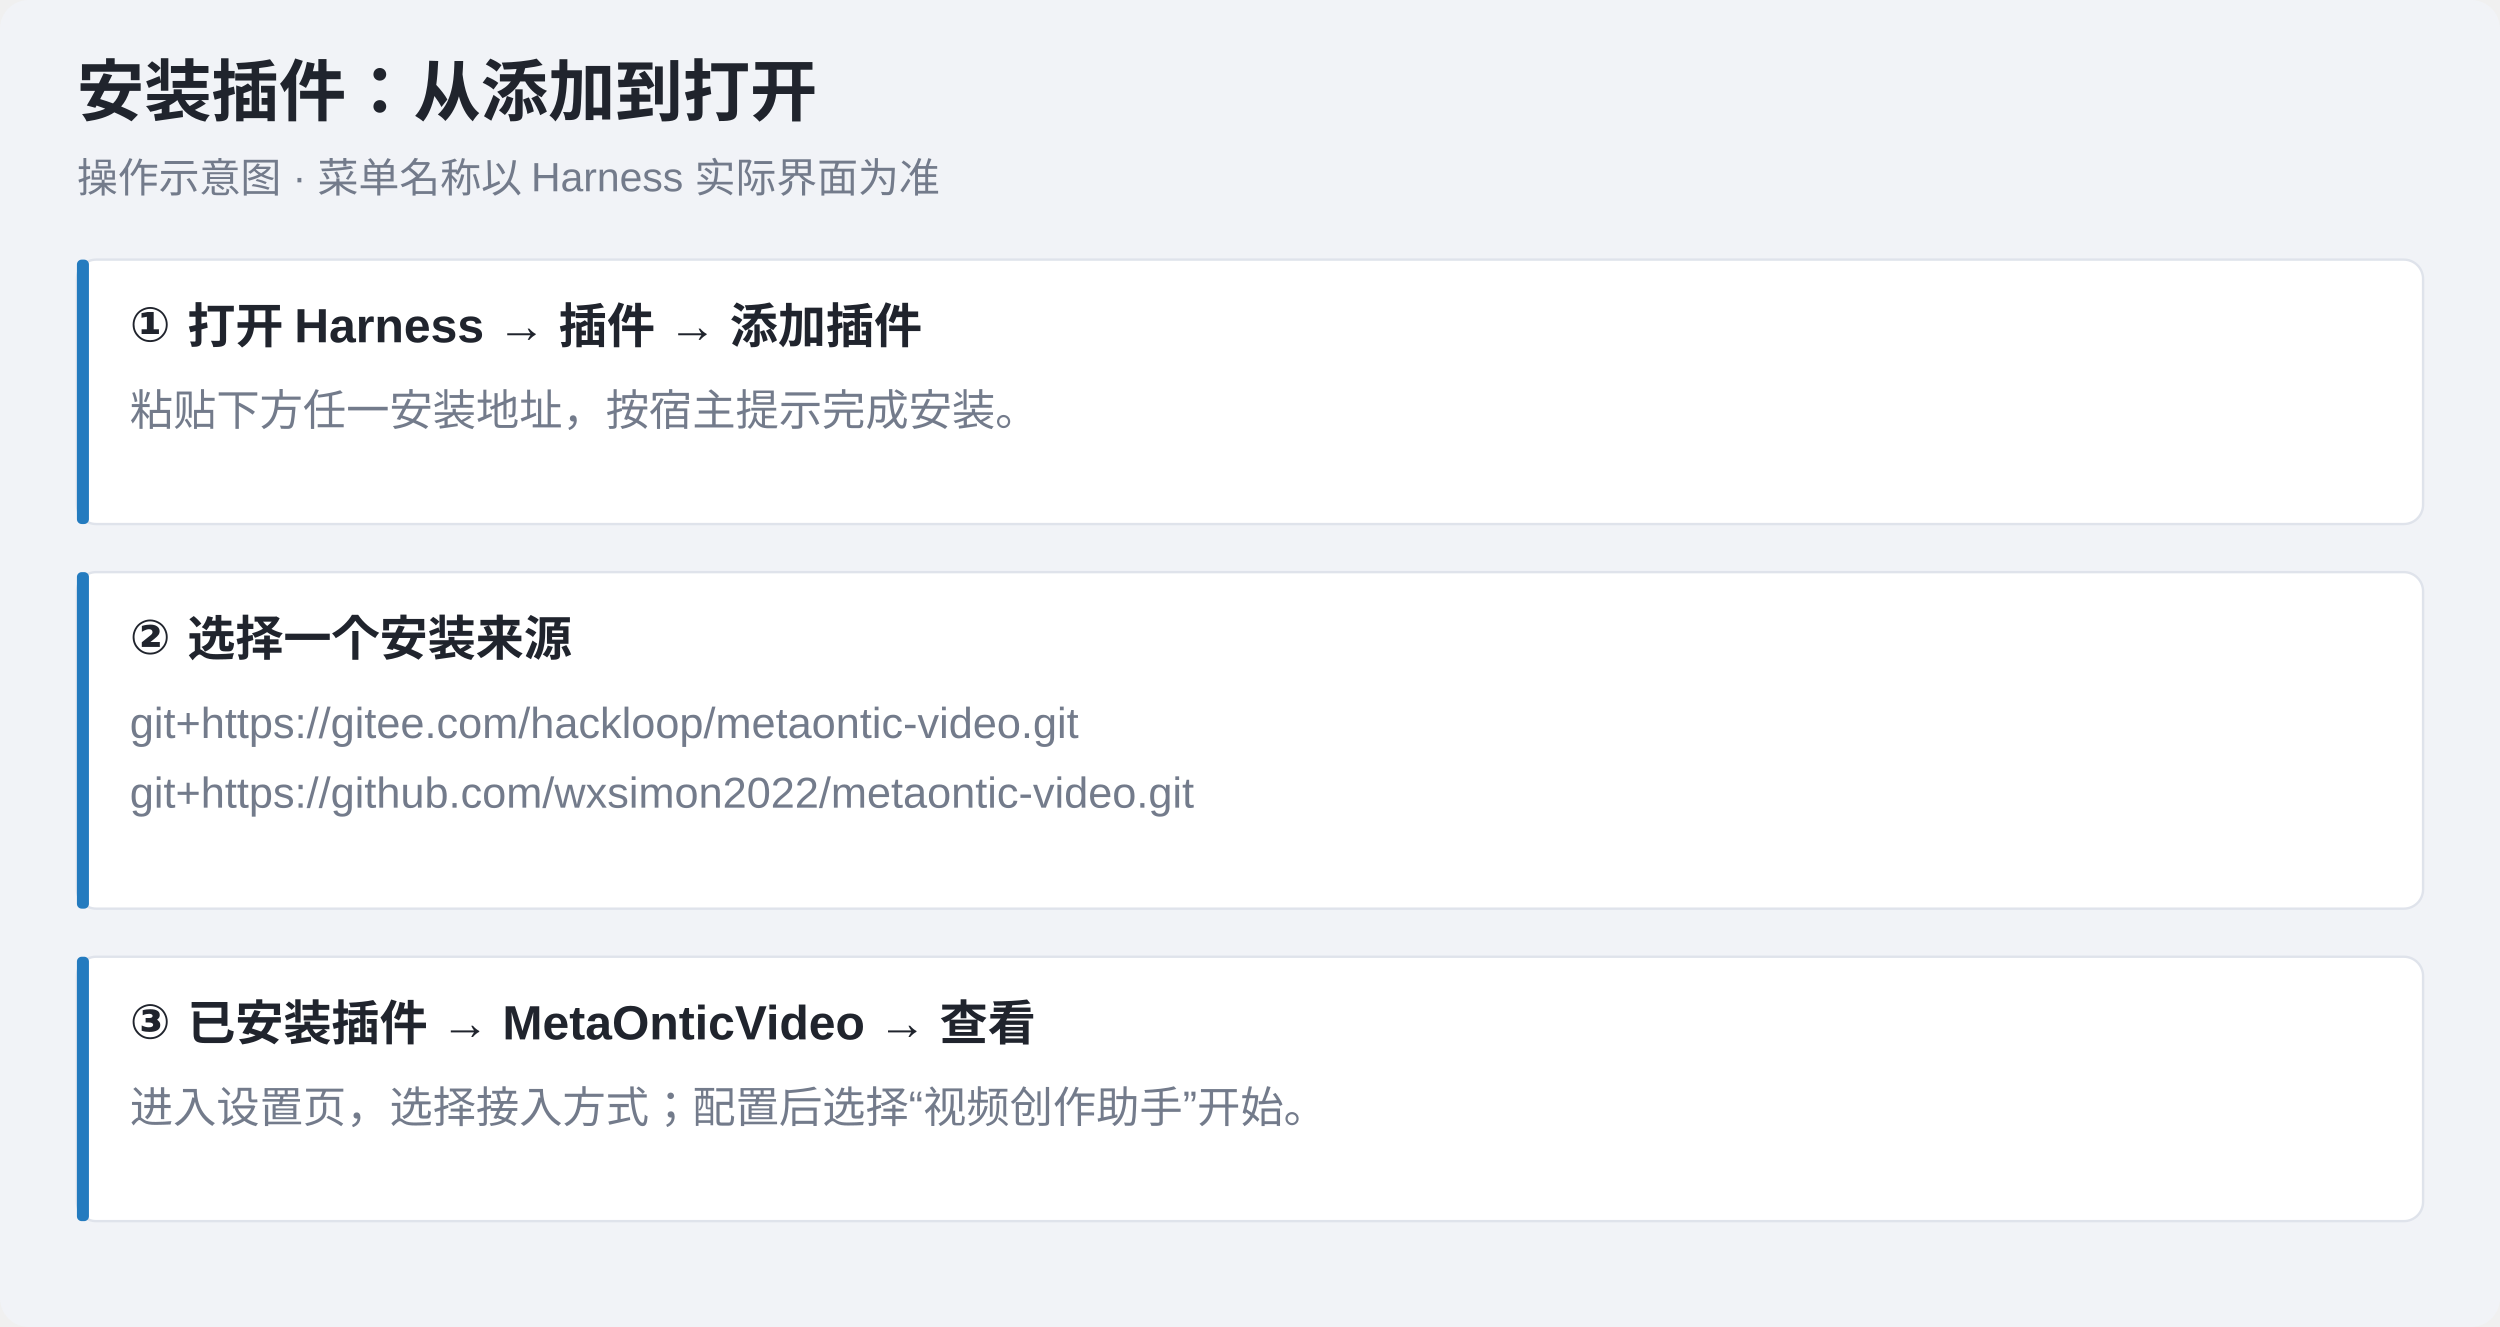
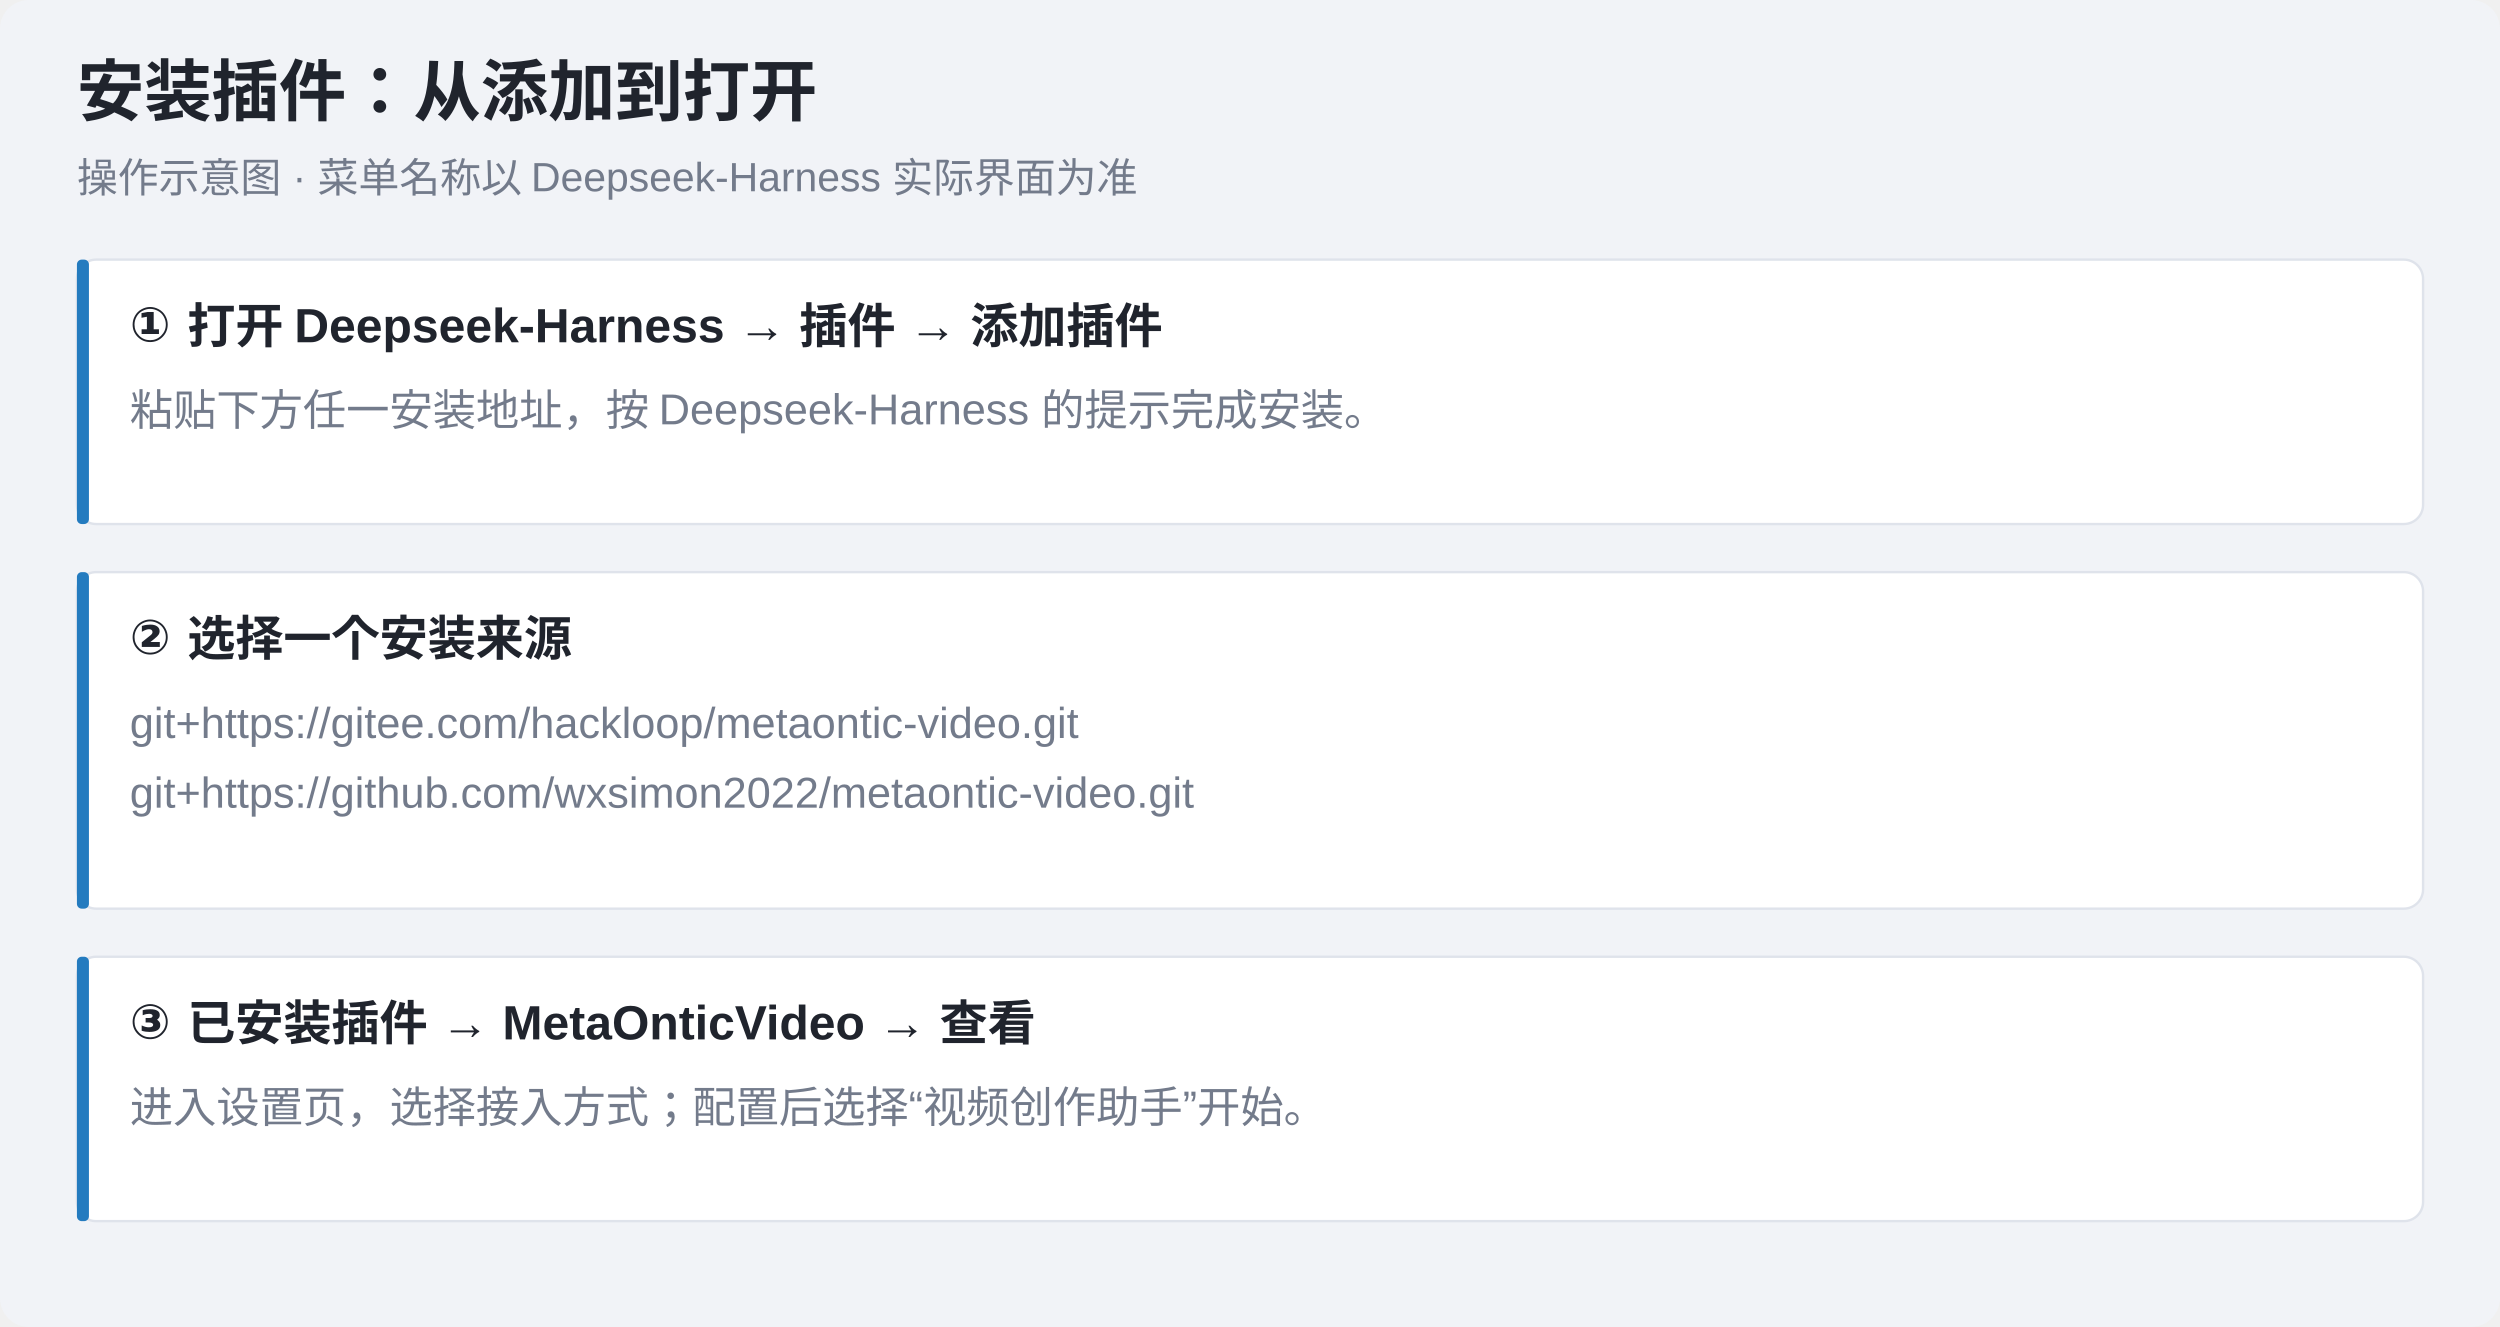
<svg xmlns="http://www.w3.org/2000/svg" width="1040" height="552" viewBox="0 0 1040 552" role="img" aria-labelledby="title desc">
  <style>text{font-family:"PingFang SC","Microsoft YaHei",Arial,sans-serif} .h{font-size:28px;font-weight:700;fill:#20242d}.sub{font-size:17px;fill:#737b8b}.label{font-size:20px;font-weight:600;fill:#20242d}.line{font-size:18px;fill:#737b8b}</style>
  <rect width="1040" height="552" rx="12" fill="#f1f3f7" />
  <text x="32" y="48" class="h">安装插件：从添加到打开</text>
-   <text x="32" y="80" class="sub">操作示意图 · 菜单名称以 Harness 实际界面为准</text>
+   <text x="32" y="80" class="sub">操作示意图 · 菜单名称以 Deepseek-Harness 实际界面为准</text>
  <rect x="32" y="108" width="976" height="110" rx="8" fill="white" stroke="#dfe3eb" />
  <rect x="32" y="108" width="5" height="110" rx="2" fill="#247bbf" />
-   <text x="54" y="142" class="label">① 打开 Harness → 插件 → 添加插件</text>
-   <text x="54" y="177" class="line">粘贴下方任一安装地址，按宿主提示完成安装。</text>
+   <text x="54" y="142" class="label">① 打开 Deepseek-Harness → 插件 → 添加插件</text>
+   <text x="54" y="177" class="line">粘贴下方任一安装地址，按 Deepseek-Harness 的提示完成安装。</text>
  <rect x="32" y="238" width="976" height="140" rx="8" fill="white" stroke="#dfe3eb" />
  <rect x="32" y="238" width="5" height="140" rx="2" fill="#247bbf" />
  <text x="54" y="272" class="label">② 选择一个安装来源</text>
  <text x="54" y="307" class="line">git+https://gitee.com/hackloop/metaontic-video.git</text>
  <text x="54" y="336" class="line">git+https://github.com/wxsimon2022/metaontic-video.git</text>
  <rect x="32" y="398" width="976" height="110" rx="8" fill="white" stroke="#dfe3eb" />
  <rect x="32" y="398" width="5" height="110" rx="2" fill="#247bbf" />
  <text x="54" y="432" class="label">③ 已安装插件 → MetaOnticVideo → 查看</text>
  <text x="54" y="467" class="line">进入设置页，选择接入方式；配置后选择“视频创作助手”开始。</text>
</svg>
